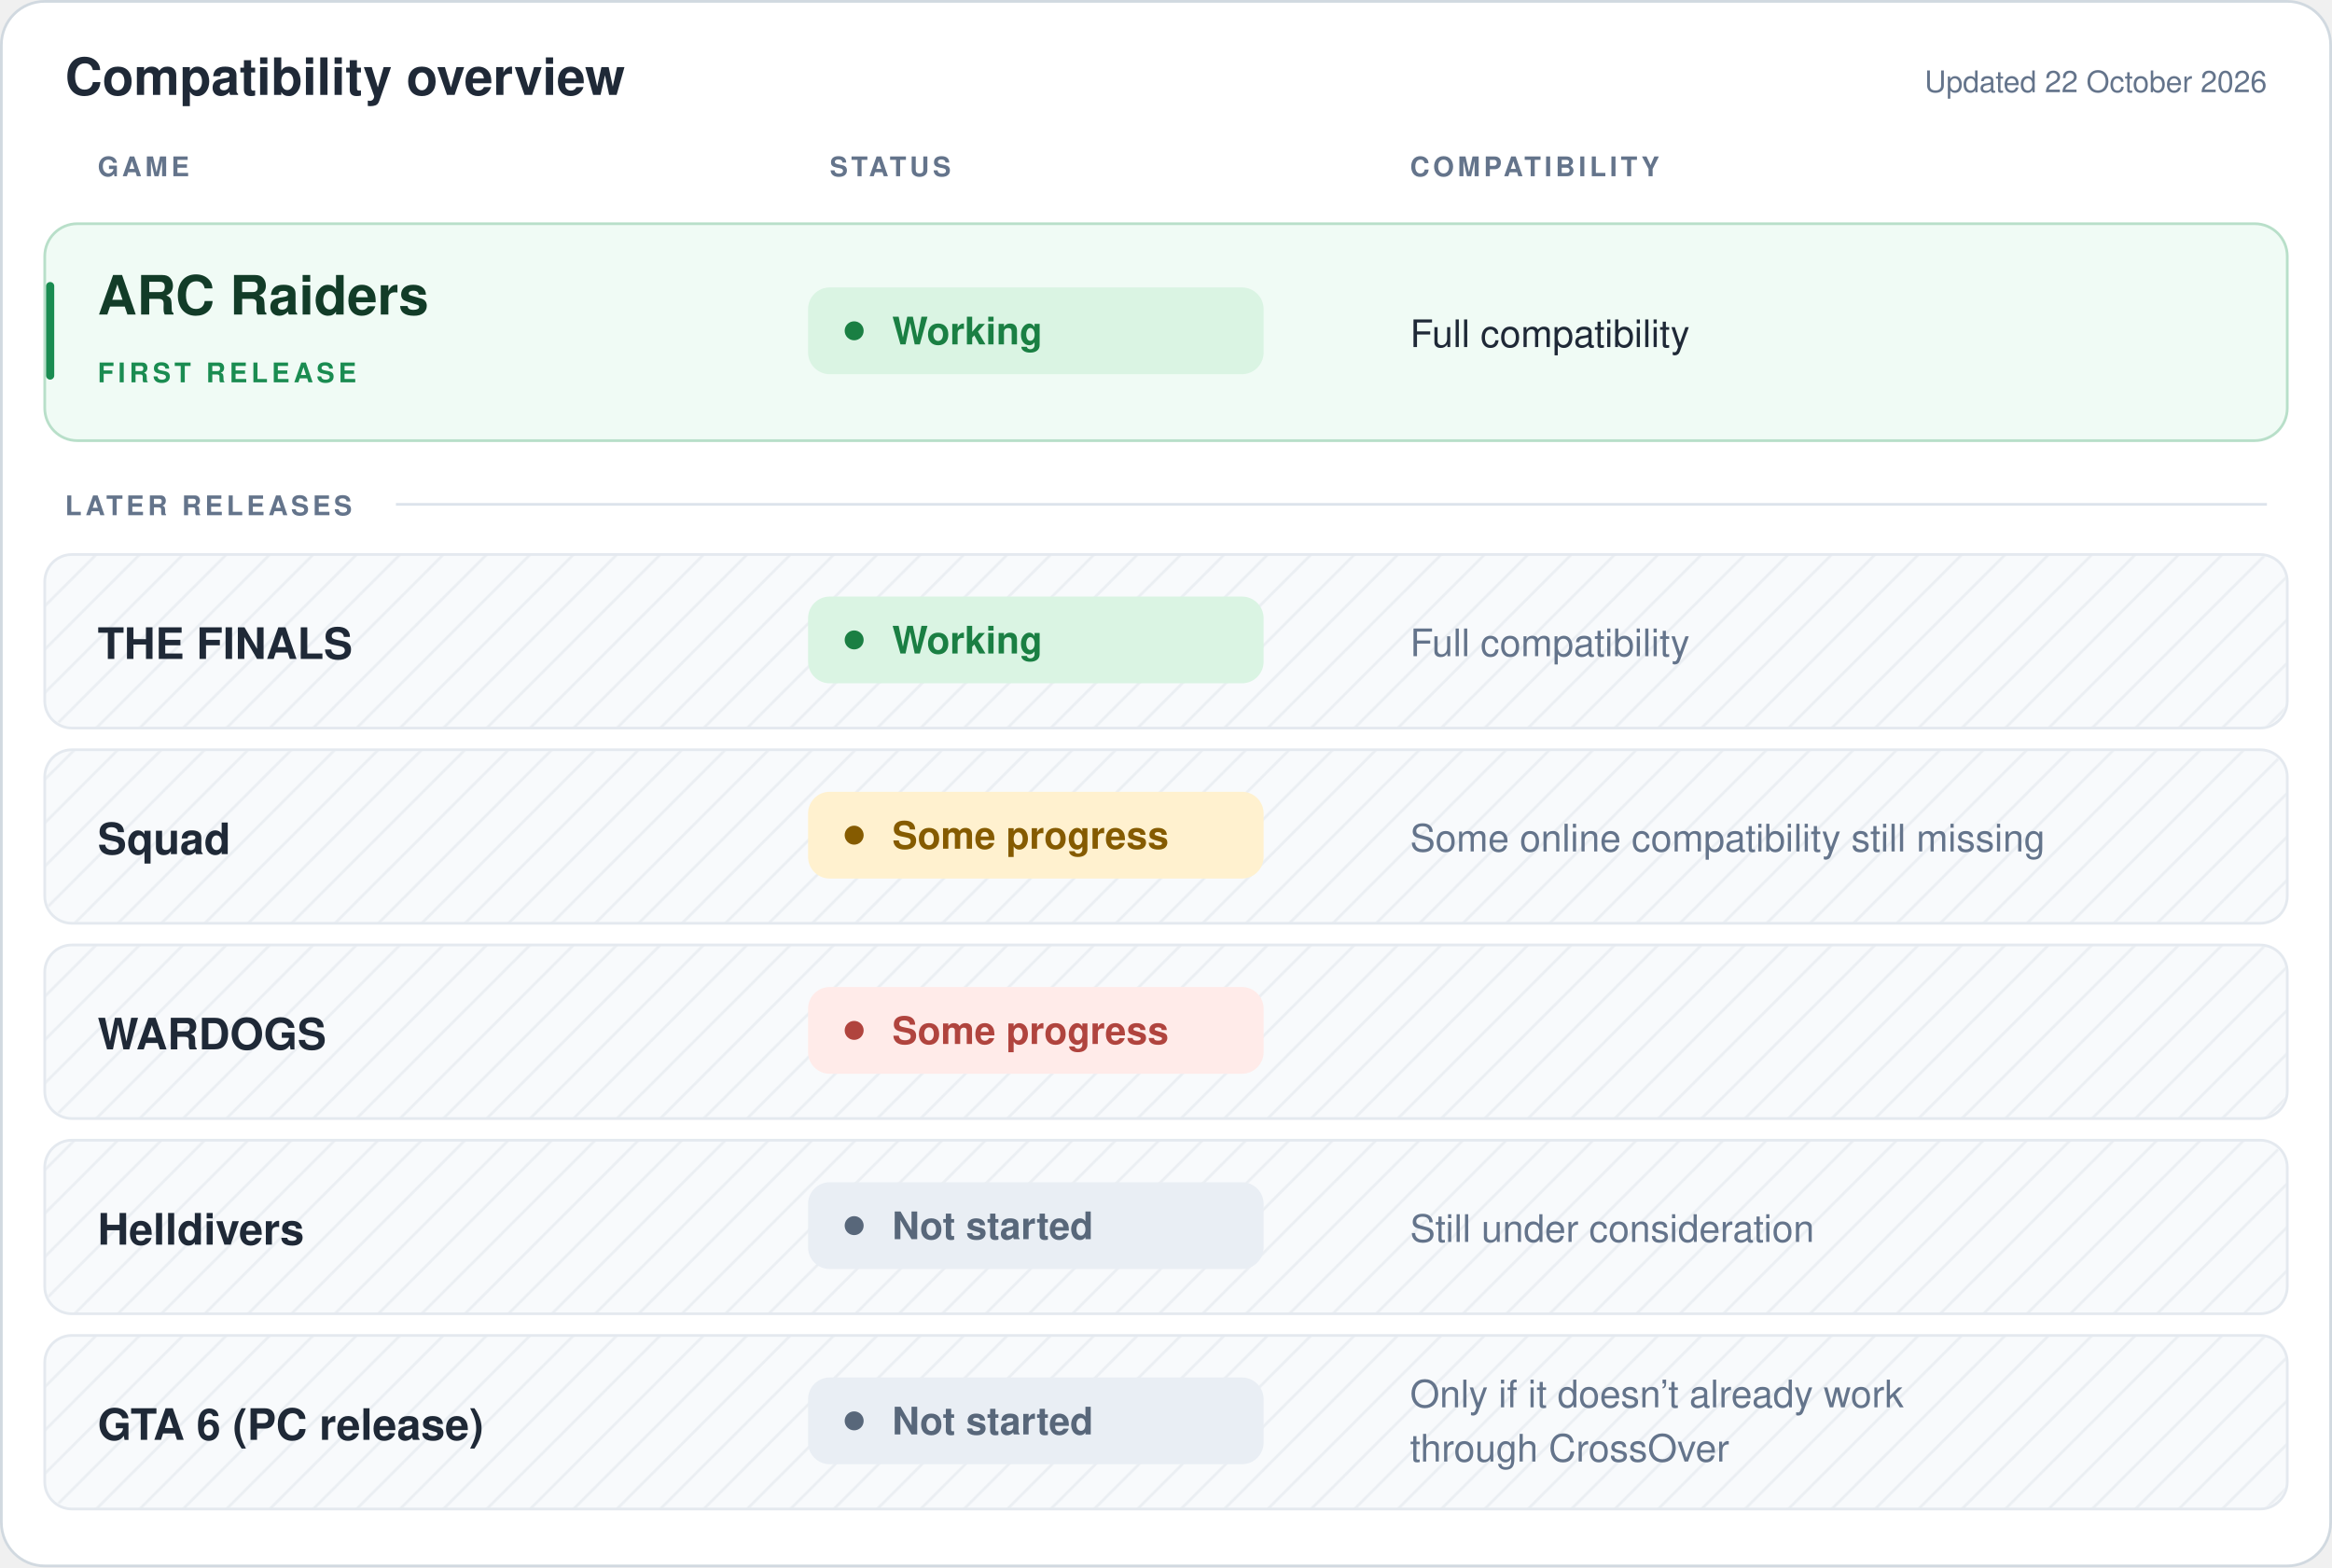
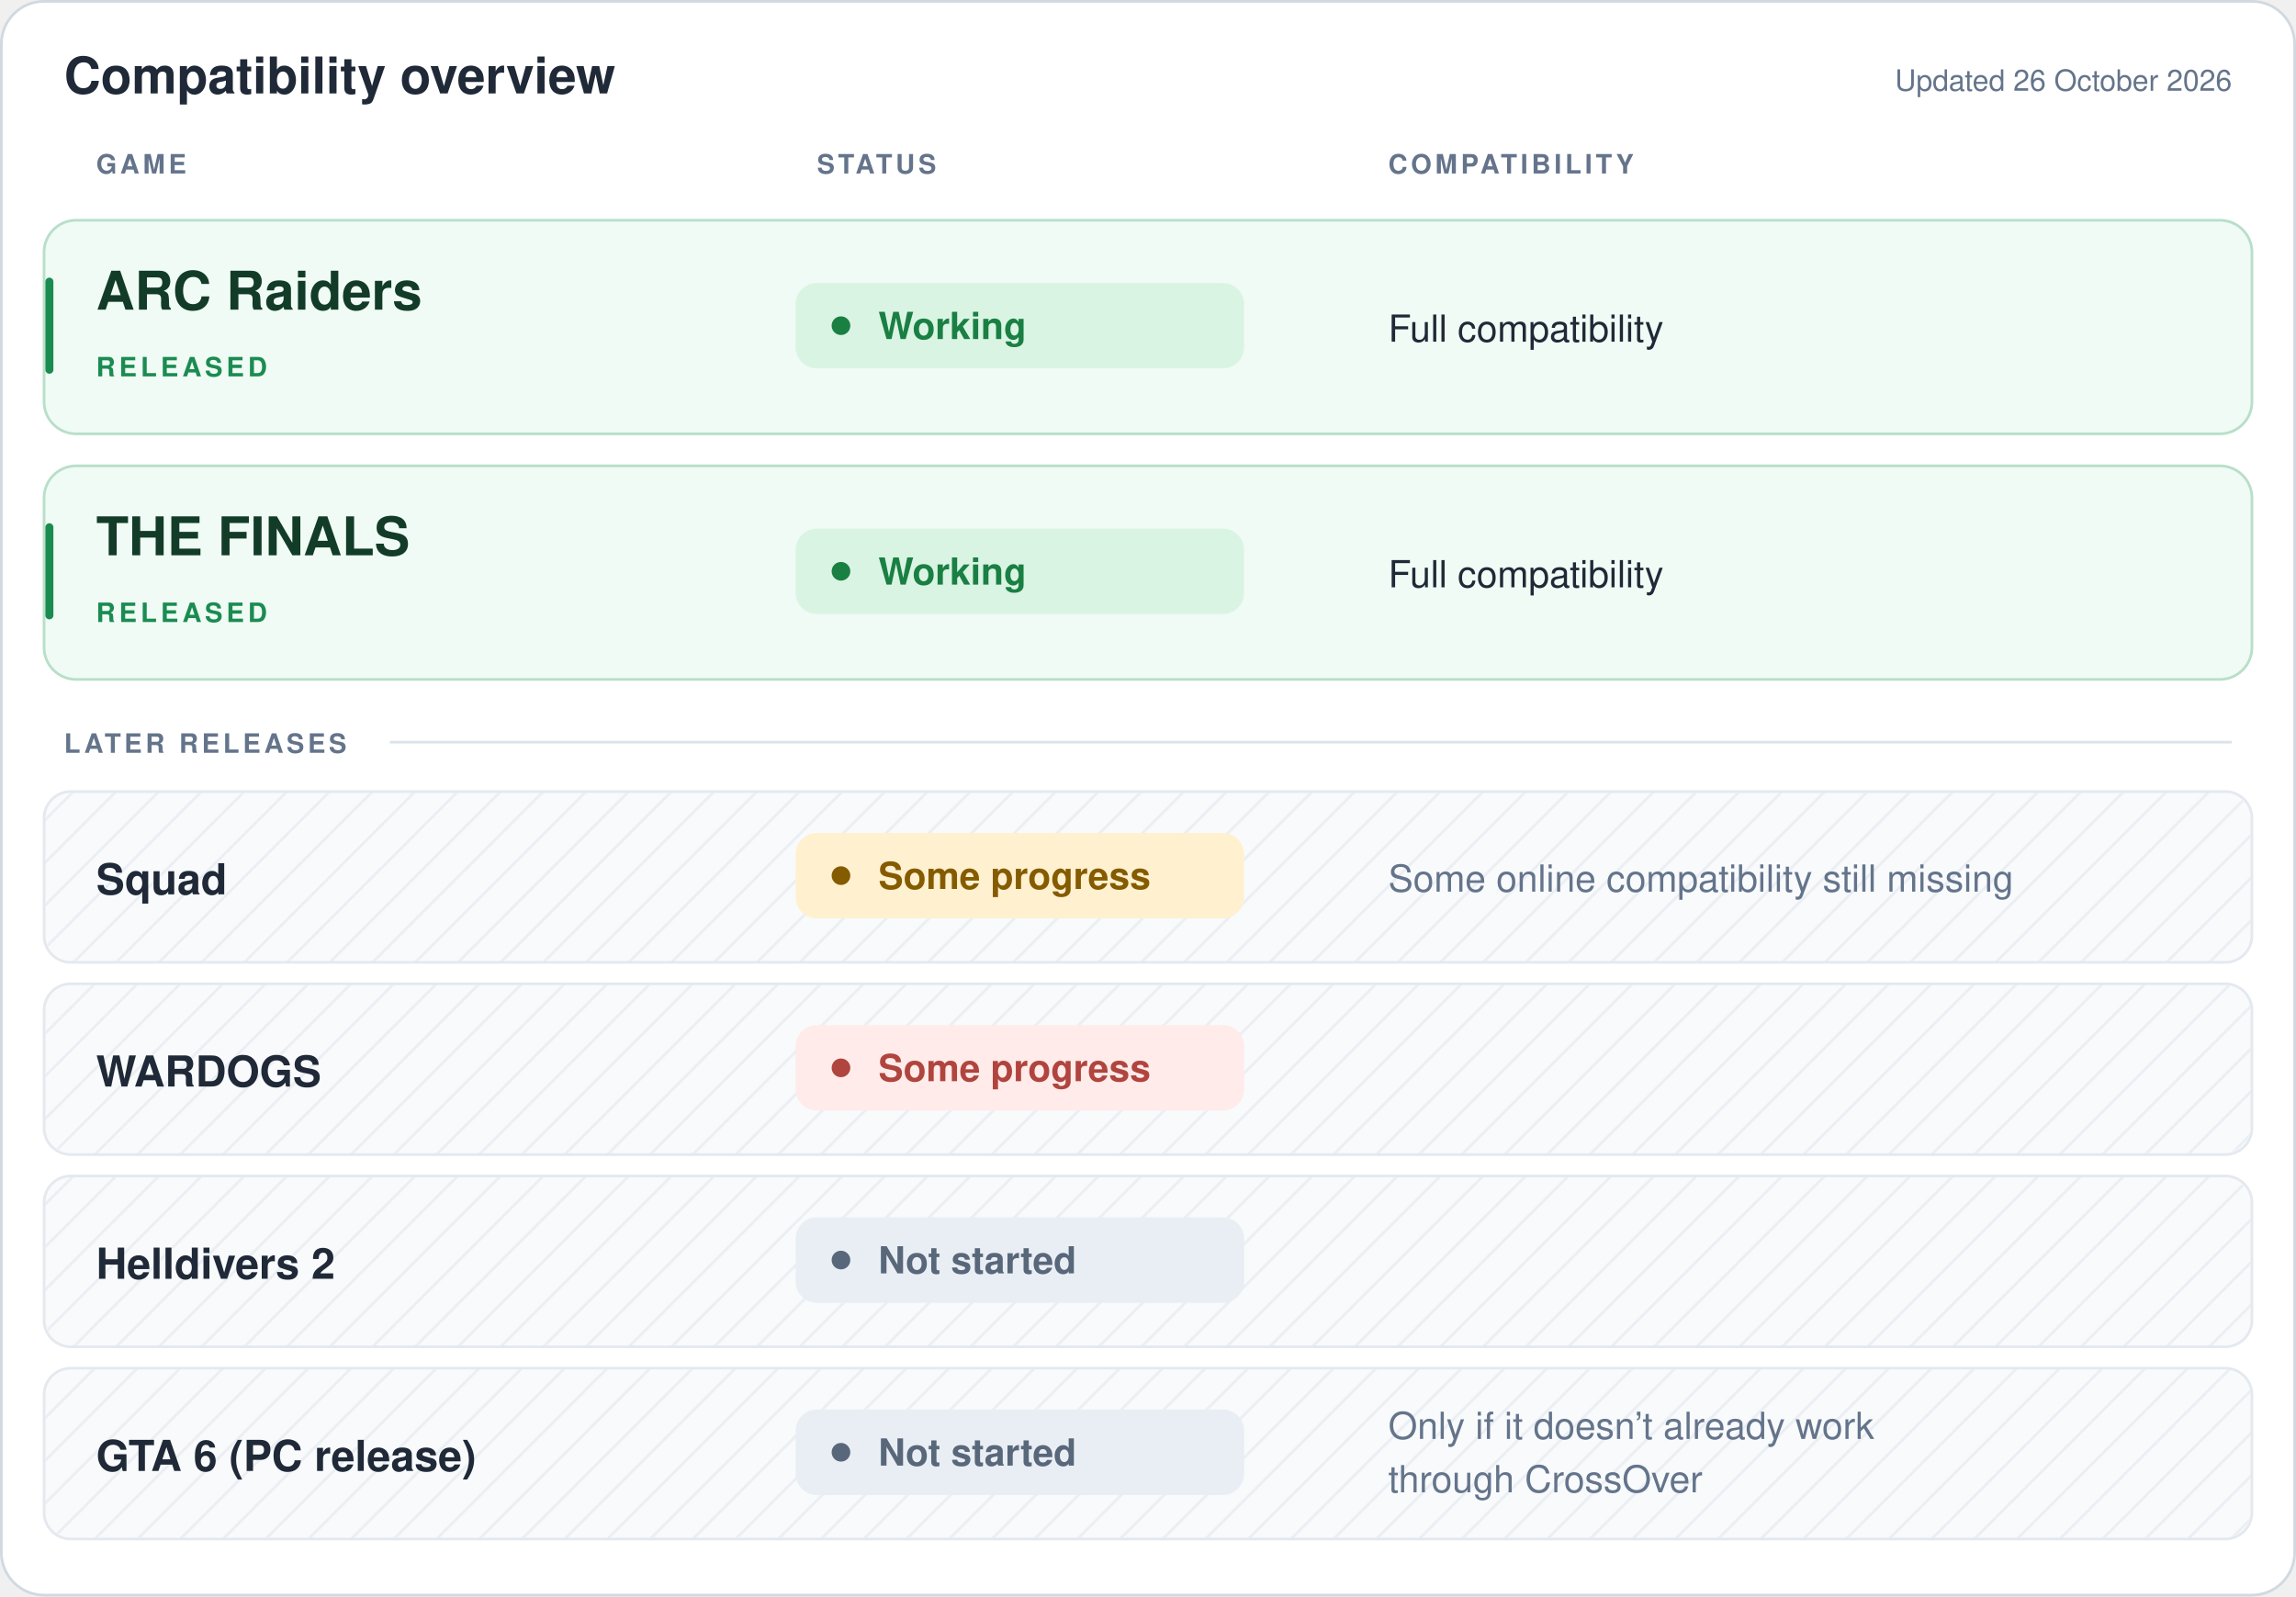
- <svg xmlns="http://www.w3.org/2000/svg" width="860" height="578" viewBox="0 0 860 578" role="img" aria-labelledby="title description">
+ <svg xmlns="http://www.w3.org/2000/svg" width="860" height="598" viewBox="0 0 860 598" role="img" aria-labelledby="title description">
  <style>
    text{font-family:-apple-system,BlinkMacSystemFont,"Segoe UI",Helvetica,Arial,sans-serif}
    .panel{fill:#fff;stroke:#d1d9e0}.main{fill:#1f2937}.muted{fill:#64748b}
    .arc{fill:#f0fbf5;stroke:#b8dfc9}.accent{fill:#1a8c51}.arc-title{fill:#123c28}
    .row{fill:#f8fafc;stroke:#e4e9ef}.hatch{stroke:#94a3b8;stroke-opacity:.13}
    .working-bg{fill:#daf4e3}.working{fill:#1a7f43}
    .progress-bg{fill:#fff1cf}.progress{fill:#855b00}
    .wardogs-bg{fill:#ffebe9}.wardogs{fill:#b0443e}
    .pending-bg{fill:#e9eef4}.pending{fill:#58677a}
    .divider{stroke:#dce3eb}
    @media(prefers-color-scheme:dark){
      .panel{fill:#0d1117;stroke:#303a47}.main{fill:#e6edf5}.muted{fill:#98a6b7}
      .arc{fill:#11261f;stroke:#2c5943}.accent{fill:#64dfa0}.arc-title{fill:#effff5}
      .row{fill:#121923;stroke:#25303d}.hatch{stroke:#9aafc6;stroke-opacity:.09}
      .working-bg{fill:#183e2b}.working{fill:#71dda2}
      .progress-bg{fill:#382e18}.progress{fill:#e9bd55}
      .wardogs-bg{fill:#3b2428}.wardogs{fill:#f28b82}
      .pending-bg{fill:#25303e}.pending{fill:#b1bdcc}
      .divider{stroke:#283340}
    }
  </style>
  <defs>
    <pattern id="later-stripes" width="16" height="16" patternUnits="userSpaceOnUse">
      <path class="hatch" d="M-4 4 4-4M0 16 16 0M12 20 20 12" fill="none" stroke-width="1" />
    </pattern>
  </defs>
-   <rect class="panel" x=".5" y=".5" width="859" height="577" rx="16" />
+   <rect class="panel" x=".5" y=".5" width="859" height="597" rx="16" />
  <text class="main" x="24" y="35" font-size="19" font-weight="650">Compatibility overview</text>
-   <text class="muted" x="836" y="34" text-anchor="end" font-size="11">Updated 22 October 2026</text>
+   <text class="muted" x="836" y="34" text-anchor="end" font-size="11">Updated 26 October 2026</text>
  <g class="muted" font-size="10" font-weight="600" letter-spacing="1.3">
    <text x="36" y="65">GAME</text>
    <text x="306" y="65">STATUS</text>
    <text x="520" y="65">COMPATIBILITY</text>
  </g>
  <rect class="arc" x="16.5" y="82.5" width="827" height="80" rx="12" />
  <rect class="accent" x="17" y="104" width="3" height="36" rx="1.5" />
  <text class="arc-title" x="36" y="116" font-size="20" font-weight="650">ARC Raiders</text>
-   <text class="accent" x="36" y="141" font-size="10" font-weight="650" letter-spacing="1.4">FIRST RELEASE</text>
+   <text class="accent" x="36" y="141" font-size="10" font-weight="650" letter-spacing="1.4">RELEASED</text>
  <rect class="working-bg" x="298" y="106" width="168" height="32" rx="8" />
  <circle class="working" cx="315" cy="122" r="3.5" />
  <text class="working" x="329" y="127" font-size="14" font-weight="600">Working</text>
  <text class="main" x="520" y="128" font-size="14">Full compatibility</text>
-   <text class="muted" x="24" y="190" font-size="10" font-weight="600" letter-spacing="1.3">LATER RELEASES</text>
-   <path class="divider" d="M146 186H836" />
  <g>
-     <rect class="row" x="16.5" y="204.5" width="827" height="64" rx="10" />
-     <rect x="17" y="205" width="826" height="63" rx="10" fill="url(#later-stripes)" />
-     <text class="main" x="36" y="243" font-size="16" font-weight="600">THE FINALS</text>
-     <rect class="working-bg" x="298" y="220" width="168" height="32" rx="8" />
-     <circle class="working" cx="315" cy="236" r="3.5" />
-     <text class="working" x="329" y="241" font-size="14" font-weight="600">Working</text>
-     <text class="muted" x="520" y="242" font-size="14">Full compatibility</text>
+     <rect class="arc" x="16.5" y="174.5" width="827" height="80" rx="12" />
+     <rect class="accent" x="17" y="196" width="3" height="36" rx="1.5" />
+     <text class="arc-title" x="36" y="208" font-size="20" font-weight="650">THE FINALS</text>
+     <text class="accent" x="36" y="233" font-size="10" font-weight="650" letter-spacing="1.4">RELEASED</text>
+     <rect class="working-bg" x="298" y="198" width="168" height="32" rx="8" />
+     <circle class="working" cx="315" cy="214" r="3.5" />
+     <text class="working" x="329" y="219" font-size="14" font-weight="600">Working</text>
+     <text class="main" x="520" y="220" font-size="14">Full compatibility</text>
  </g>
-   <g>
-     <rect class="row" x="16.5" y="276.5" width="827" height="64" rx="10" />
-     <rect x="17" y="277" width="826" height="63" rx="10" fill="url(#later-stripes)" />
-     <text class="main" x="36" y="315" font-size="16" font-weight="600">Squad</text>
-     <rect class="progress-bg" x="298" y="292" width="168" height="32" rx="8" />
-     <circle class="progress" cx="315" cy="308" r="3.5" />
-     <text class="progress" x="329" y="313" font-size="14" font-weight="600">Some progress</text>
-     <text class="muted" x="520" y="314" font-size="14">Some online compatibility still missing</text>
-   </g>
-   <g>
-     <rect class="row" x="16.5" y="348.5" width="827" height="64" rx="10" />
-     <rect x="17" y="349" width="826" height="63" rx="10" fill="url(#later-stripes)" />
-     <text class="main" x="36" y="387" font-size="16" font-weight="600">WARDOGS</text>
-     <rect class="wardogs-bg" x="298" y="364" width="168" height="32" rx="8" />
-     <circle class="wardogs" cx="315" cy="380" r="3.5" />
-     <text class="wardogs" x="329" y="385" font-size="14" font-weight="600">Some progress</text>
-   </g>
-   <g>
-     <rect class="row" x="16.5" y="420.5" width="827" height="64" rx="10" />
-     <rect x="17" y="421" width="826" height="63" rx="10" fill="url(#later-stripes)" />
-     <text class="main" x="36" y="459" font-size="16" font-weight="600">Helldivers</text>
-     <rect class="pending-bg" x="298" y="436" width="168" height="32" rx="8" />
-     <circle class="pending" cx="315" cy="452" r="3.5" />
-     <text class="pending" x="329" y="457" font-size="14" font-weight="600">Not started</text>
-     <text class="muted" x="520" y="458" font-size="14">Still under consideration</text>
-   </g>
-   <g>
-     <rect class="row" x="16.5" y="492.5" width="827" height="64" rx="10" />
-     <rect x="17" y="493" width="826" height="63" rx="10" fill="url(#later-stripes)" />
-     <text class="main" x="36" y="531" font-size="16" font-weight="600">GTA 6 (PC release)</text>
-     <rect class="pending-bg" x="298" y="508" width="168" height="32" rx="8" />
-     <circle class="pending" cx="315" cy="524" r="3.5" />
-     <text class="pending" x="329" y="529" font-size="14" font-weight="600">Not started</text>
-     <text class="muted" x="520" y="519" font-size="14">Only if it doesn’t already work</text>
-     <text class="muted" x="520" y="539" font-size="14">through CrossOver</text>
+   <text class="muted" x="24" y="282" font-size="10" font-weight="600" letter-spacing="1.3">LATER RELEASES</text>
+   <path class="divider" d="M146 278H836" />
+   <g transform="translate(0 20)">
+     <g>
+       <rect class="row" x="16.5" y="276.5" width="827" height="64" rx="10" />
+       <rect x="17" y="277" width="826" height="63" rx="10" fill="url(#later-stripes)" />
+       <text class="main" x="36" y="315" font-size="16" font-weight="600">Squad</text>
+       <rect class="progress-bg" x="298" y="292" width="168" height="32" rx="8" />
+       <circle class="progress" cx="315" cy="308" r="3.5" />
+       <text class="progress" x="329" y="313" font-size="14" font-weight="600">Some progress</text>
+       <text class="muted" x="520" y="314" font-size="14">Some online compatibility still missing</text>
+     </g>
+     <g>
+       <rect class="row" x="16.5" y="348.5" width="827" height="64" rx="10" />
+       <rect x="17" y="349" width="826" height="63" rx="10" fill="url(#later-stripes)" />
+       <text class="main" x="36" y="387" font-size="16" font-weight="600">WARDOGS</text>
+       <rect class="wardogs-bg" x="298" y="364" width="168" height="32" rx="8" />
+       <circle class="wardogs" cx="315" cy="380" r="3.5" />
+       <text class="wardogs" x="329" y="385" font-size="14" font-weight="600">Some progress</text>
+     </g>
+     <g>
+       <rect class="row" x="16.5" y="420.5" width="827" height="64" rx="10" />
+       <rect x="17" y="421" width="826" height="63" rx="10" fill="url(#later-stripes)" />
+       <text class="main" x="36" y="459" font-size="16" font-weight="600">Helldivers 2</text>
+       <rect class="pending-bg" x="298" y="436" width="168" height="32" rx="8" />
+       <circle class="pending" cx="315" cy="452" r="3.5" />
+       <text class="pending" x="329" y="457" font-size="14" font-weight="600">Not started</text>
+     </g>
+     <g>
+       <rect class="row" x="16.5" y="492.5" width="827" height="64" rx="10" />
+       <rect x="17" y="493" width="826" height="63" rx="10" fill="url(#later-stripes)" />
+       <text class="main" x="36" y="531" font-size="16" font-weight="600">GTA 6 (PC release)</text>
+       <rect class="pending-bg" x="298" y="508" width="168" height="32" rx="8" />
+       <circle class="pending" cx="315" cy="524" r="3.5" />
+       <text class="pending" x="329" y="529" font-size="14" font-weight="600">Not started</text>
+       <text class="muted" x="520" y="519" font-size="14">Only if it doesn’t already work</text>
+       <text class="muted" x="520" y="539" font-size="14">through CrossOver</text>
+     </g>
  </g>
</svg>
